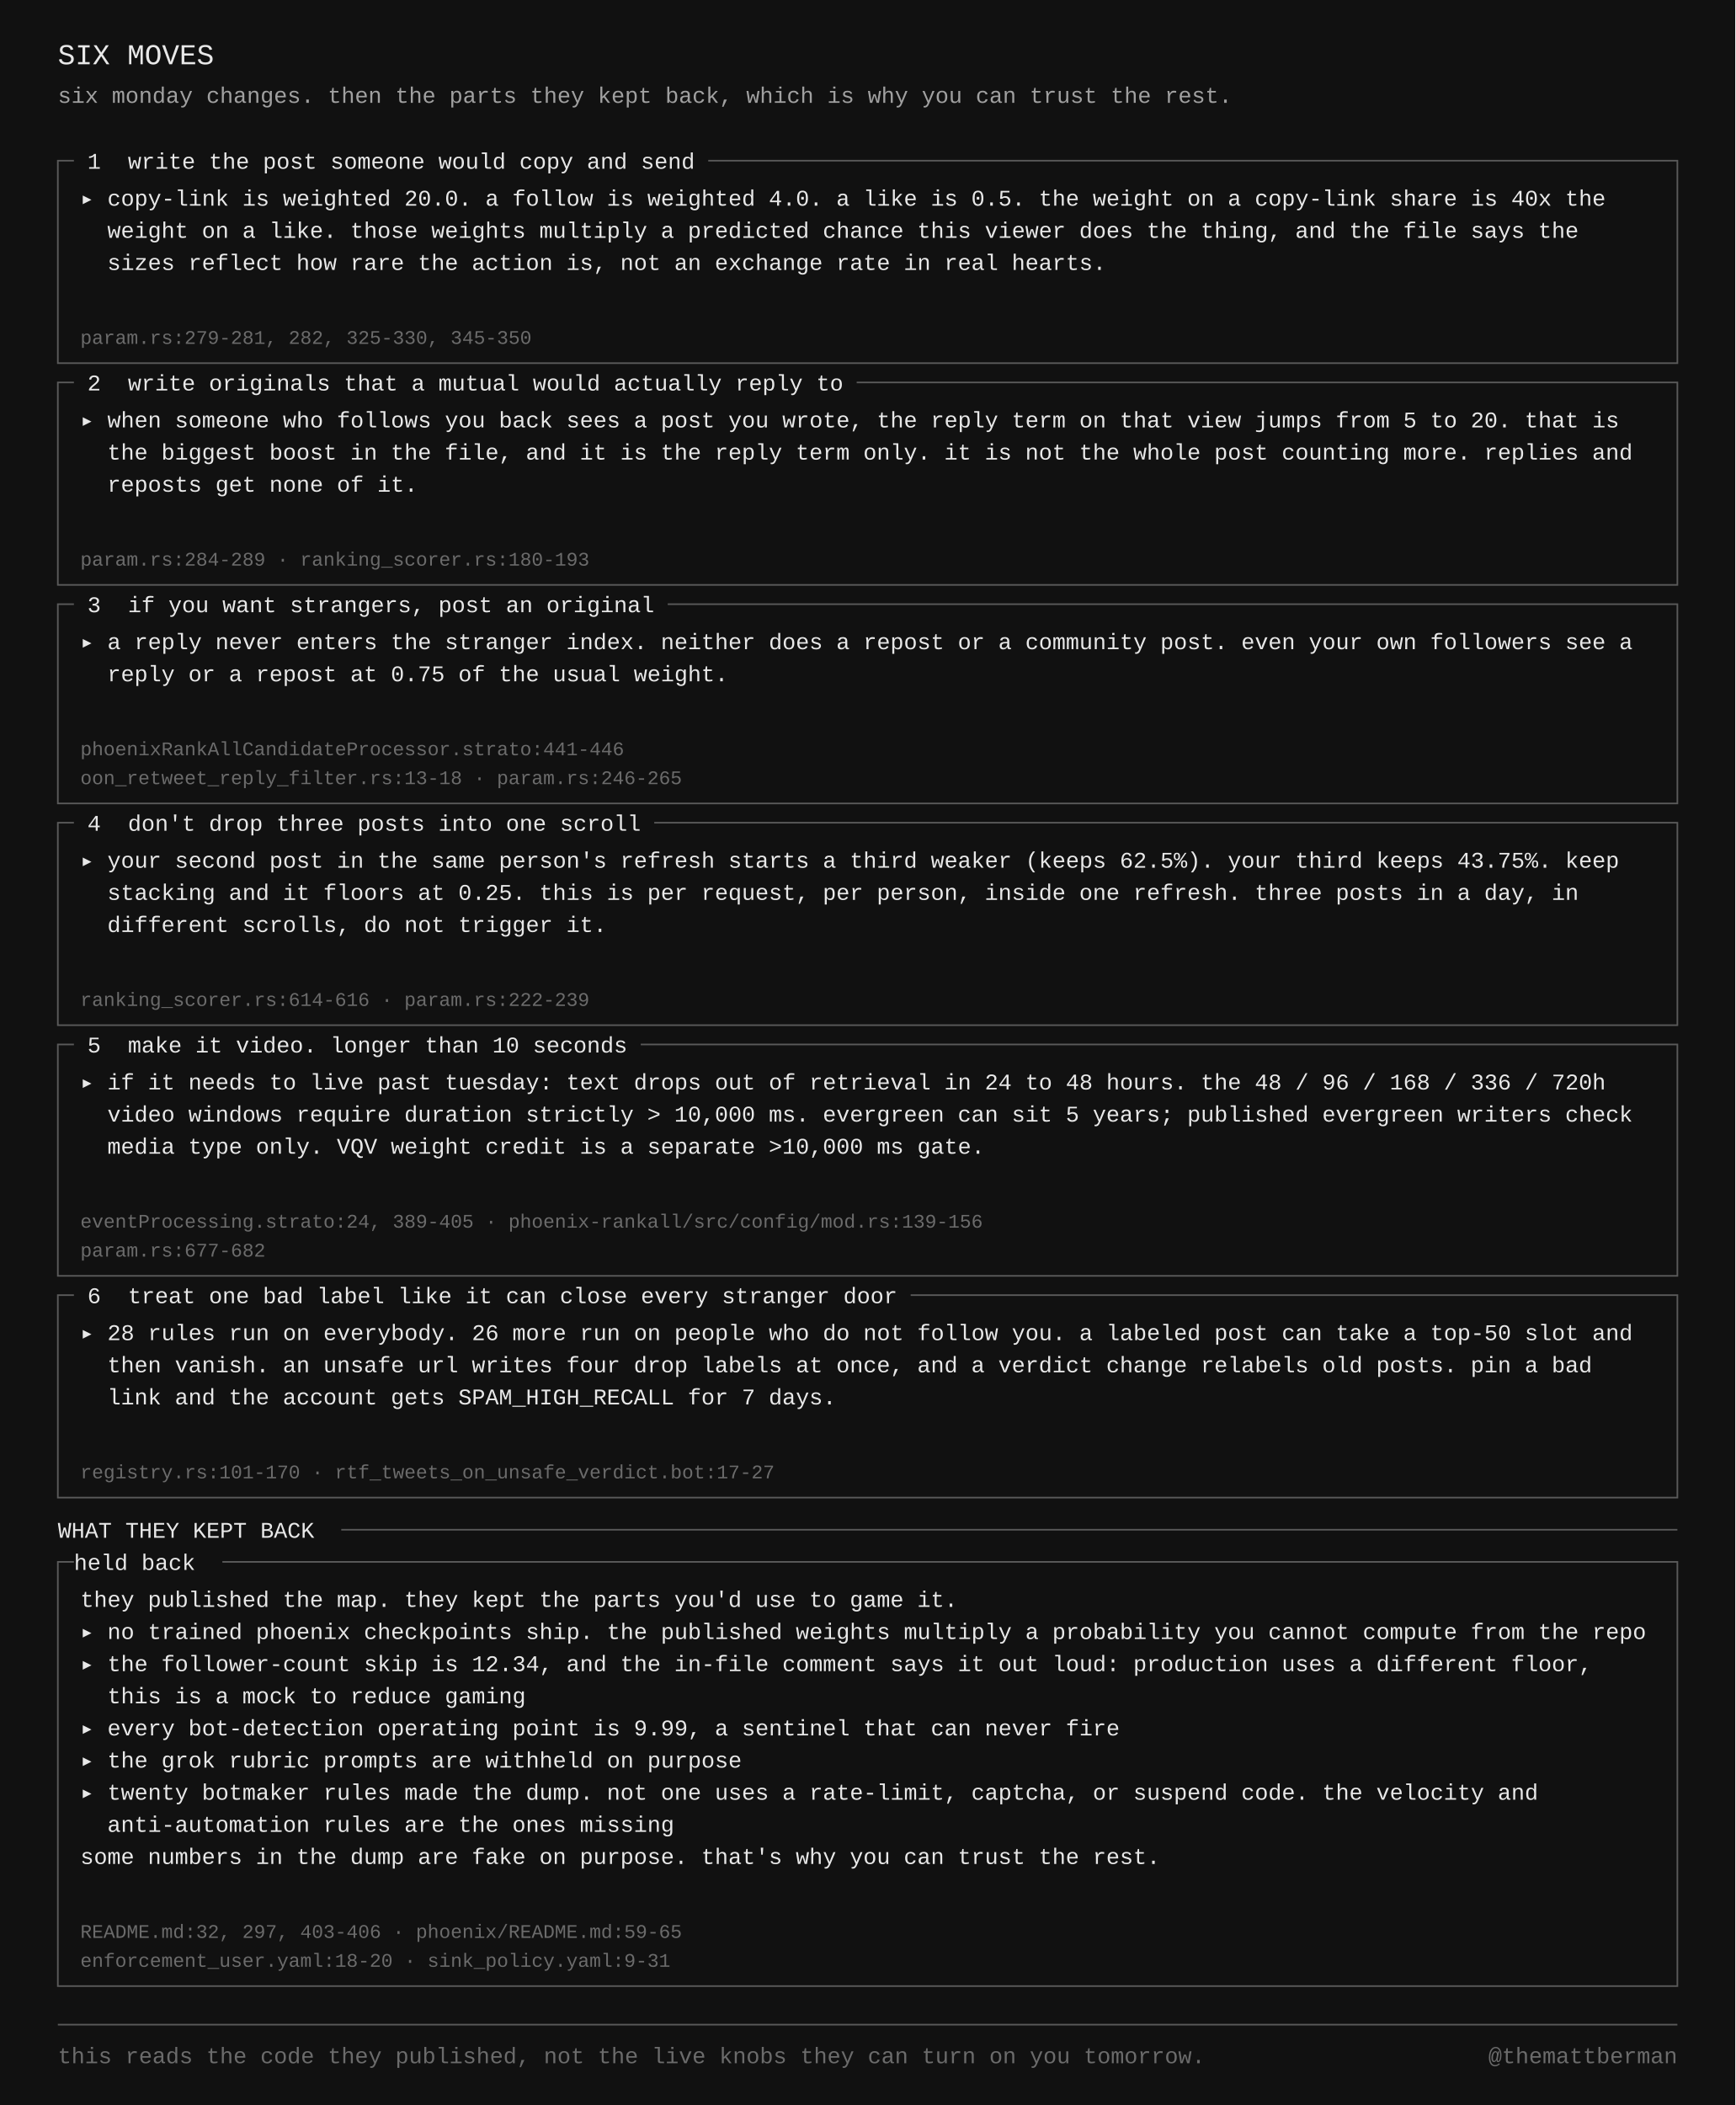
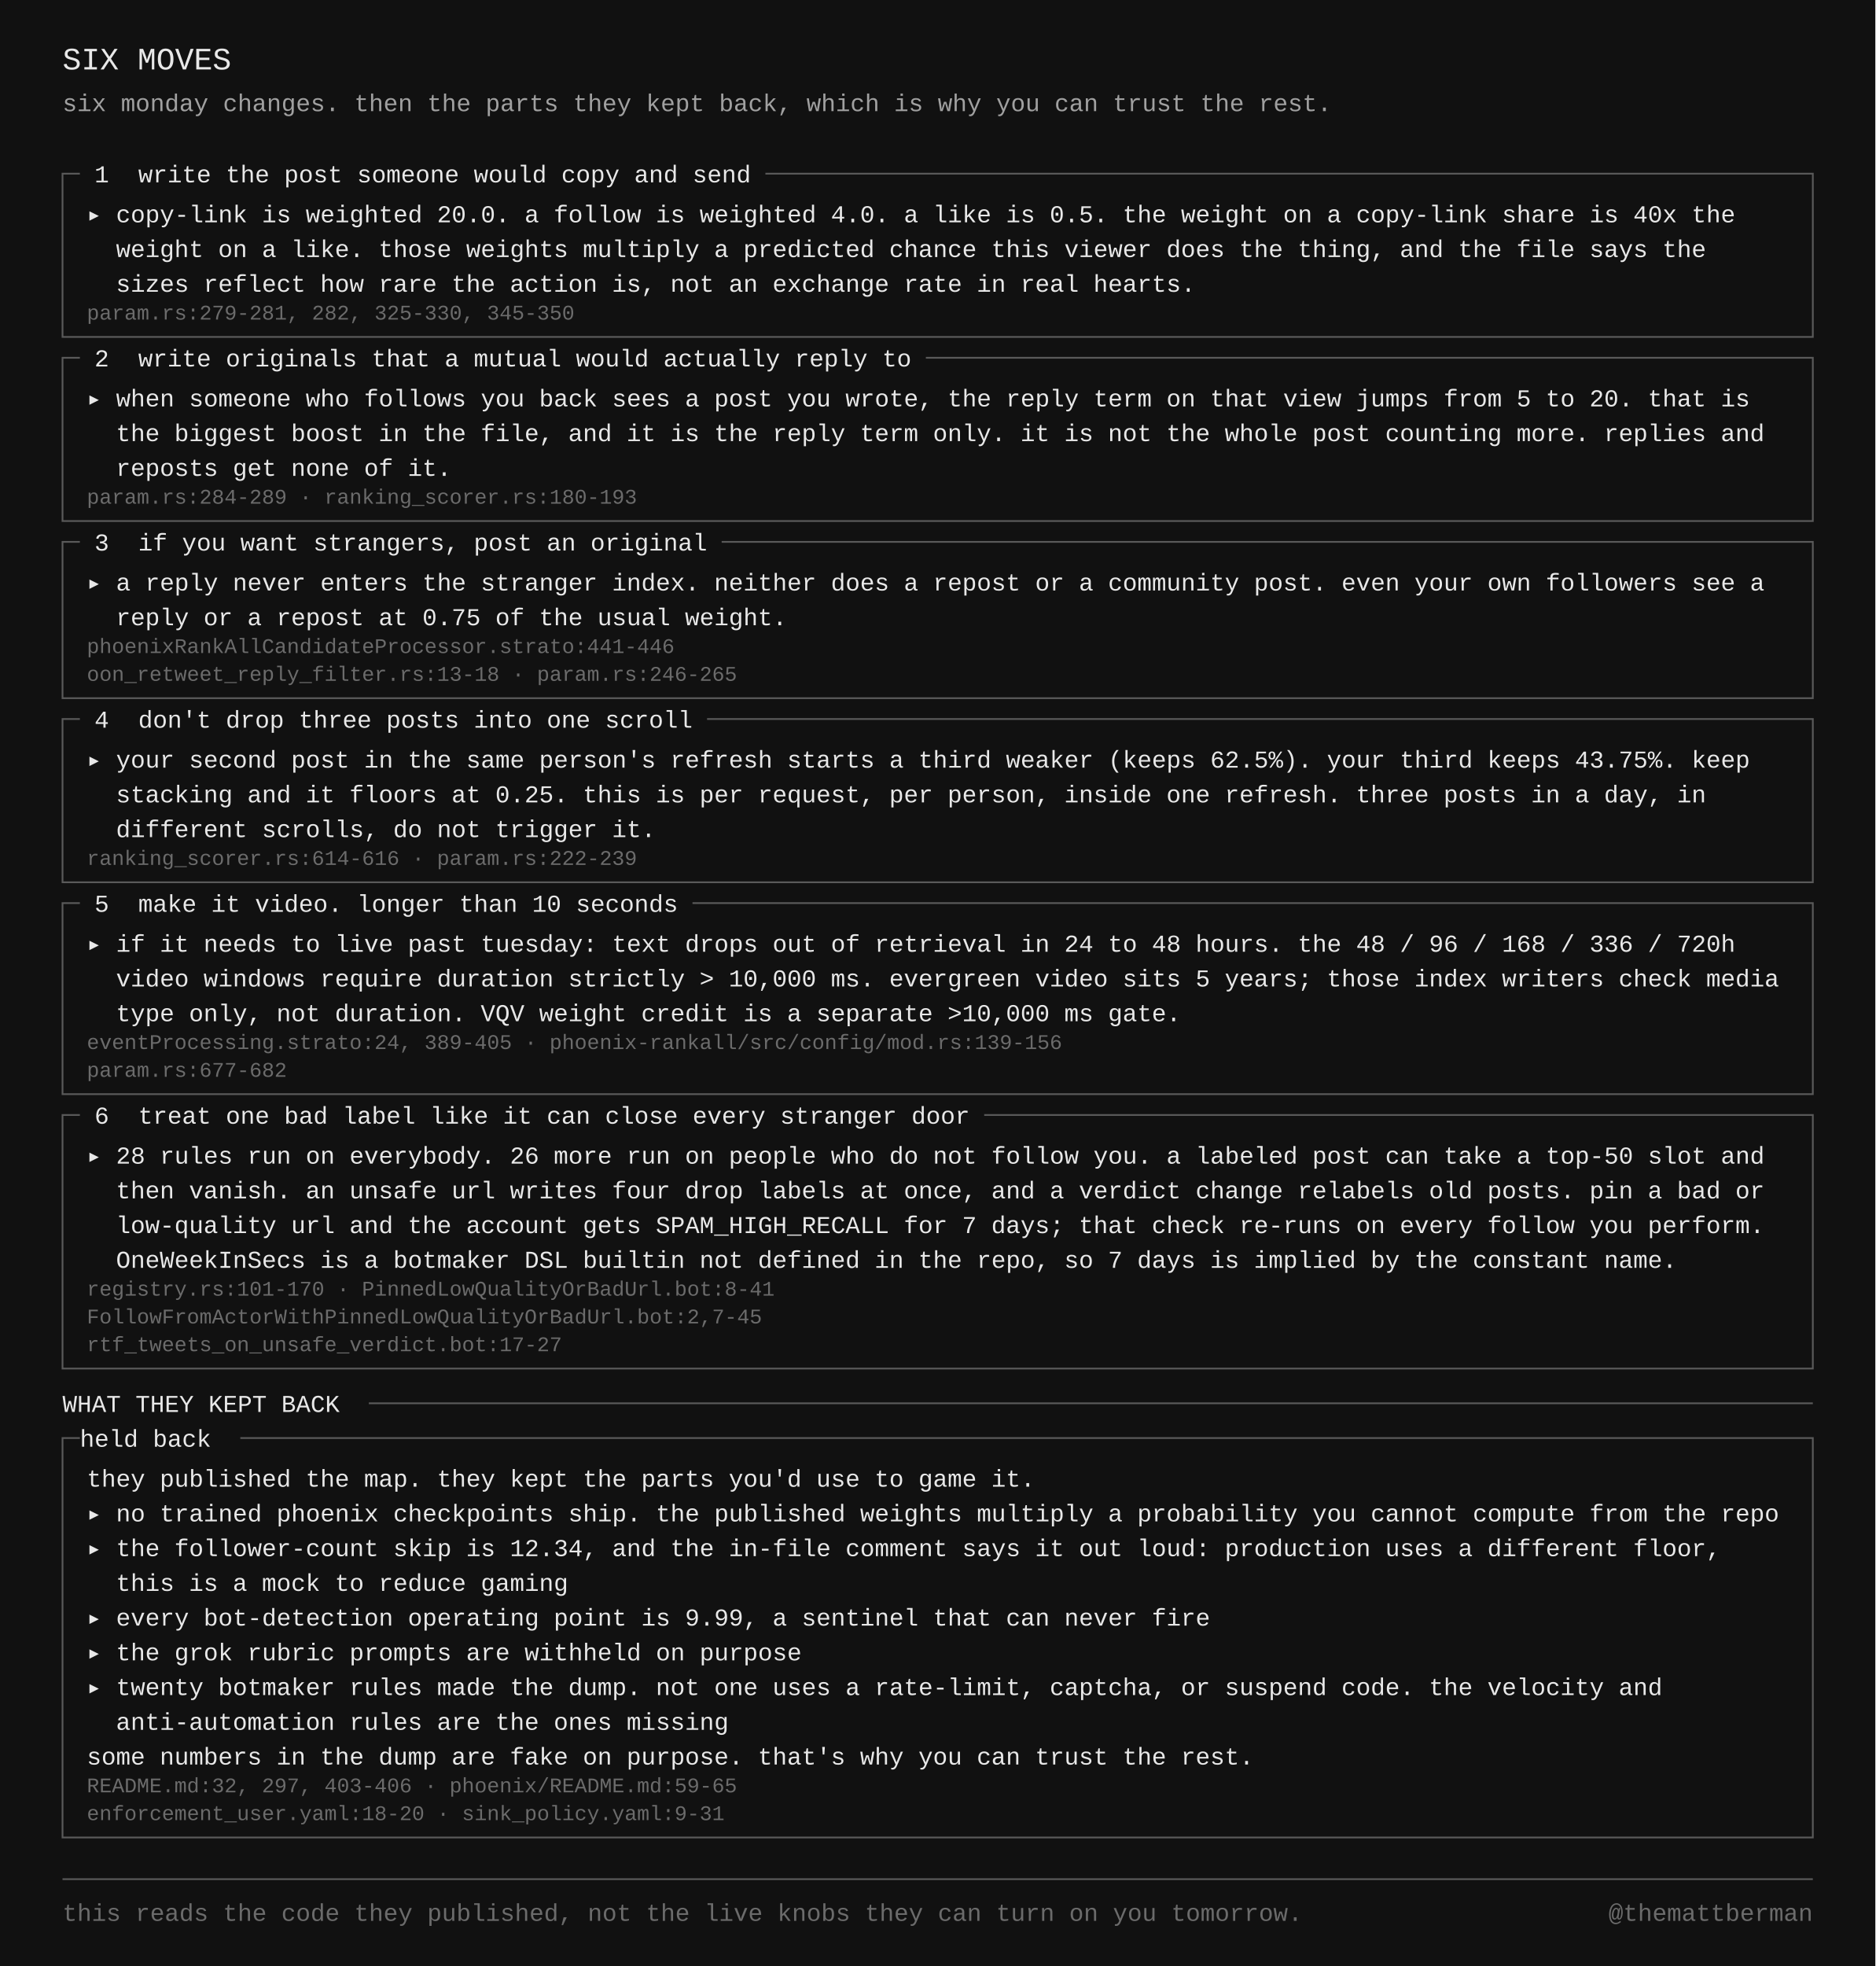
- <svg xmlns="http://www.w3.org/2000/svg" width="1080" height="1310" viewBox="0 0 1080 1310">
-   <rect width="1080" height="1310" fill="#111111" />
+ <svg xmlns="http://www.w3.org/2000/svg" width="1080" height="1132" viewBox="0 0 1080 1132">
+   <rect width="1080" height="1132" fill="#111111" />
  <text x="36" y="40" font-family="Menlo, Monaco, 'SF Mono', SFMono-Regular, Consolas, 'Liberation Mono', monospace" font-size="18" font-weight="400" fill="#e8e8e8" text-anchor="start">SIX MOVES</text>
  <text x="36" y="64" font-family="Menlo, Monaco, 'SF Mono', SFMono-Regular, Consolas, 'Liberation Mono', monospace" font-size="14" font-weight="400" fill="#a0a0a0" text-anchor="start">six monday changes. then the parts they kept back, which is why you can trust the rest.</text>
-   <rect x="36" y="100" width="1008" height="126" fill="none" stroke="#5a5a5a" stroke-width="1" />
+   <rect x="36" y="100" width="1008" height="94" fill="none" stroke="#5a5a5a" stroke-width="1" />
  <rect x="46" y="91" width="394.8" height="18" fill="#111111" />
  <text x="46" y="105" font-family="Menlo, Monaco, 'SF Mono', SFMono-Regular, Consolas, 'Liberation Mono', monospace" font-size="14" font-weight="400" fill="#e8e8e8" text-anchor="start" xml:space="preserve"> 1  write the post someone would copy and send </text>
  <text x="50" y="128" font-family="Menlo, Monaco, 'SF Mono', SFMono-Regular, Consolas, 'Liberation Mono', monospace" font-size="14" font-weight="400" fill="#e8e8e8" text-anchor="start">▸ copy-link is weighted 20.0. a follow is weighted 4.0. a like is 0.5. the weight on a copy-link share is 40x the</text>
  <text x="50" y="148" font-family="Menlo, Monaco, 'SF Mono', SFMono-Regular, Consolas, 'Liberation Mono', monospace" font-size="14" font-weight="400" fill="#e8e8e8" text-anchor="start" xml:space="preserve">  weight on a like. those weights multiply a predicted chance this viewer does the thing, and the file says the</text>
  <text x="50" y="168" font-family="Menlo, Monaco, 'SF Mono', SFMono-Regular, Consolas, 'Liberation Mono', monospace" font-size="14" font-weight="400" fill="#e8e8e8" text-anchor="start" xml:space="preserve">  sizes reflect how rare the action is, not an exchange rate in real hearts.</text>
-   <text x="50" y="214" font-family="Menlo, Monaco, 'SF Mono', SFMono-Regular, Consolas, 'Liberation Mono', monospace" font-size="12" font-weight="400" fill="#6b6b6b" text-anchor="start">param.rs:279-281, 282, 325-330, 345-350</text>
-   <rect x="36" y="238" width="1008" height="126" fill="none" stroke="#5a5a5a" stroke-width="1" />
-   <rect x="46" y="229" width="487.2" height="18" fill="#111111" />
-   <text x="46" y="243" font-family="Menlo, Monaco, 'SF Mono', SFMono-Regular, Consolas, 'Liberation Mono', monospace" font-size="14" font-weight="400" fill="#e8e8e8" text-anchor="start" xml:space="preserve"> 2  write originals that a mutual would actually reply to </text>
-   <text x="50" y="266" font-family="Menlo, Monaco, 'SF Mono', SFMono-Regular, Consolas, 'Liberation Mono', monospace" font-size="14" font-weight="400" fill="#e8e8e8" text-anchor="start">▸ when someone who follows you back sees a post you wrote, the reply term on that view jumps from 5 to 20. that is</text>
-   <text x="50" y="286" font-family="Menlo, Monaco, 'SF Mono', SFMono-Regular, Consolas, 'Liberation Mono', monospace" font-size="14" font-weight="400" fill="#e8e8e8" text-anchor="start" xml:space="preserve">  the biggest boost in the file, and it is the reply term only. it is not the whole post counting more. replies and</text>
-   <text x="50" y="306" font-family="Menlo, Monaco, 'SF Mono', SFMono-Regular, Consolas, 'Liberation Mono', monospace" font-size="14" font-weight="400" fill="#e8e8e8" text-anchor="start" xml:space="preserve">  reposts get none of it.</text>
-   <text x="50" y="352" font-family="Menlo, Monaco, 'SF Mono', SFMono-Regular, Consolas, 'Liberation Mono', monospace" font-size="12" font-weight="400" fill="#6b6b6b" text-anchor="start">param.rs:284-289 · ranking_scorer.rs:180-193</text>
-   <rect x="36" y="376" width="1008" height="124" fill="none" stroke="#5a5a5a" stroke-width="1" />
-   <rect x="46" y="367" width="369.6" height="18" fill="#111111" />
-   <text x="46" y="381" font-family="Menlo, Monaco, 'SF Mono', SFMono-Regular, Consolas, 'Liberation Mono', monospace" font-size="14" font-weight="400" fill="#e8e8e8" text-anchor="start" xml:space="preserve"> 3  if you want strangers, post an original </text>
-   <text x="50" y="404" font-family="Menlo, Monaco, 'SF Mono', SFMono-Regular, Consolas, 'Liberation Mono', monospace" font-size="14" font-weight="400" fill="#e8e8e8" text-anchor="start">▸ a reply never enters the stranger index. neither does a repost or a community post. even your own followers see a</text>
-   <text x="50" y="424" font-family="Menlo, Monaco, 'SF Mono', SFMono-Regular, Consolas, 'Liberation Mono', monospace" font-size="14" font-weight="400" fill="#e8e8e8" text-anchor="start" xml:space="preserve">  reply or a repost at 0.75 of the usual weight.</text>
-   <text x="50" y="470" font-family="Menlo, Monaco, 'SF Mono', SFMono-Regular, Consolas, 'Liberation Mono', monospace" font-size="12" font-weight="400" fill="#6b6b6b" text-anchor="start">phoenixRankAllCandidateProcessor.strato:441-446</text>
-   <text x="50" y="488" font-family="Menlo, Monaco, 'SF Mono', SFMono-Regular, Consolas, 'Liberation Mono', monospace" font-size="12" font-weight="400" fill="#6b6b6b" text-anchor="start">oon_retweet_reply_filter.rs:13-18 · param.rs:246-265</text>
-   <rect x="36" y="512" width="1008" height="126" fill="none" stroke="#5a5a5a" stroke-width="1" />
-   <rect x="46" y="503" width="361.2" height="18" fill="#111111" />
-   <text x="46" y="517" font-family="Menlo, Monaco, 'SF Mono', SFMono-Regular, Consolas, 'Liberation Mono', monospace" font-size="14" font-weight="400" fill="#e8e8e8" text-anchor="start" xml:space="preserve"> 4  don't drop three posts into one scroll </text>
-   <text x="50" y="540" font-family="Menlo, Monaco, 'SF Mono', SFMono-Regular, Consolas, 'Liberation Mono', monospace" font-size="14" font-weight="400" fill="#e8e8e8" text-anchor="start">▸ your second post in the same person's refresh starts a third weaker (keeps 62.5%). your third keeps 43.75%. keep</text>
-   <text x="50" y="560" font-family="Menlo, Monaco, 'SF Mono', SFMono-Regular, Consolas, 'Liberation Mono', monospace" font-size="14" font-weight="400" fill="#e8e8e8" text-anchor="start" xml:space="preserve">  stacking and it floors at 0.25. this is per request, per person, inside one refresh. three posts in a day, in</text>
-   <text x="50" y="580" font-family="Menlo, Monaco, 'SF Mono', SFMono-Regular, Consolas, 'Liberation Mono', monospace" font-size="14" font-weight="400" fill="#e8e8e8" text-anchor="start" xml:space="preserve">  different scrolls, do not trigger it.</text>
-   <text x="50" y="626" font-family="Menlo, Monaco, 'SF Mono', SFMono-Regular, Consolas, 'Liberation Mono', monospace" font-size="12" font-weight="400" fill="#6b6b6b" text-anchor="start">ranking_scorer.rs:614-616 · param.rs:222-239</text>
-   <rect x="36" y="650" width="1008" height="144" fill="none" stroke="#5a5a5a" stroke-width="1" />
-   <rect x="46" y="641" width="352.8" height="18" fill="#111111" />
-   <text x="46" y="655" font-family="Menlo, Monaco, 'SF Mono', SFMono-Regular, Consolas, 'Liberation Mono', monospace" font-size="14" font-weight="400" fill="#e8e8e8" text-anchor="start" xml:space="preserve"> 5  make it video. longer than 10 seconds </text>
-   <text x="50" y="678" font-family="Menlo, Monaco, 'SF Mono', SFMono-Regular, Consolas, 'Liberation Mono', monospace" font-size="14" font-weight="400" fill="#e8e8e8" text-anchor="start">▸ if it needs to live past tuesday: text drops out of retrieval in 24 to 48 hours. the 48 / 96 / 168 / 336 / 720h</text>
-   <text x="50" y="698" font-family="Menlo, Monaco, 'SF Mono', SFMono-Regular, Consolas, 'Liberation Mono', monospace" font-size="14" font-weight="400" fill="#e8e8e8" text-anchor="start" xml:space="preserve">  video windows require duration strictly &gt; 10,000 ms. evergreen can sit 5 years; published evergreen writers check</text>
-   <text x="50" y="718" font-family="Menlo, Monaco, 'SF Mono', SFMono-Regular, Consolas, 'Liberation Mono', monospace" font-size="14" font-weight="400" fill="#e8e8e8" text-anchor="start" xml:space="preserve">  media type only. VQV weight credit is a separate &gt;10,000 ms gate.</text>
-   <text x="50" y="764" font-family="Menlo, Monaco, 'SF Mono', SFMono-Regular, Consolas, 'Liberation Mono', monospace" font-size="12" font-weight="400" fill="#6b6b6b" text-anchor="start">eventProcessing.strato:24, 389-405 · phoenix-rankall/src/config/mod.rs:139-156</text>
-   <text x="50" y="782" font-family="Menlo, Monaco, 'SF Mono', SFMono-Regular, Consolas, 'Liberation Mono', monospace" font-size="12" font-weight="400" fill="#6b6b6b" text-anchor="start">param.rs:677-682</text>
-   <rect x="36" y="806" width="1008" height="126" fill="none" stroke="#5a5a5a" stroke-width="1" />
-   <rect x="46" y="797" width="520.8" height="18" fill="#111111" />
-   <text x="46" y="811" font-family="Menlo, Monaco, 'SF Mono', SFMono-Regular, Consolas, 'Liberation Mono', monospace" font-size="14" font-weight="400" fill="#e8e8e8" text-anchor="start" xml:space="preserve"> 6  treat one bad label like it can close every stranger door </text>
-   <text x="50" y="834" font-family="Menlo, Monaco, 'SF Mono', SFMono-Regular, Consolas, 'Liberation Mono', monospace" font-size="14" font-weight="400" fill="#e8e8e8" text-anchor="start">▸ 28 rules run on everybody. 26 more run on people who do not follow you. a labeled post can take a top-50 slot and</text>
-   <text x="50" y="854" font-family="Menlo, Monaco, 'SF Mono', SFMono-Regular, Consolas, 'Liberation Mono', monospace" font-size="14" font-weight="400" fill="#e8e8e8" text-anchor="start" xml:space="preserve">  then vanish. an unsafe url writes four drop labels at once, and a verdict change relabels old posts. pin a bad</text>
-   <text x="50" y="874" font-family="Menlo, Monaco, 'SF Mono', SFMono-Regular, Consolas, 'Liberation Mono', monospace" font-size="14" font-weight="400" fill="#e8e8e8" text-anchor="start" xml:space="preserve">  link and the account gets SPAM_HIGH_RECALL for 7 days.</text>
-   <text x="50" y="920" font-family="Menlo, Monaco, 'SF Mono', SFMono-Regular, Consolas, 'Liberation Mono', monospace" font-size="12" font-weight="400" fill="#6b6b6b" text-anchor="start">registry.rs:101-170 · rtf_tweets_on_unsafe_verdict.bot:17-27</text>
-   <line x1="36" y1="952" x2="1044" y2="952" stroke="#5a5a5a" stroke-width="1" />
-   <rect x="36" y="943" width="176.4" height="18" fill="#111111" />
-   <text x="36" y="957" font-family="Menlo, Monaco, 'SF Mono', SFMono-Regular, Consolas, 'Liberation Mono', monospace" font-size="14" font-weight="400" fill="#e8e8e8" text-anchor="start"> WHAT THEY KEPT BACK </text>
-   <rect x="36" y="972" width="1008" height="264" fill="none" stroke="#5a5a5a" stroke-width="1" />
-   <rect x="46" y="963" width="92.4" height="18" fill="#111111" />
-   <text x="46" y="977" font-family="Menlo, Monaco, 'SF Mono', SFMono-Regular, Consolas, 'Liberation Mono', monospace" font-size="14" font-weight="400" fill="#e8e8e8" text-anchor="start"> held back </text>
-   <text x="50" y="1000" font-family="Menlo, Monaco, 'SF Mono', SFMono-Regular, Consolas, 'Liberation Mono', monospace" font-size="14" font-weight="400" fill="#e8e8e8" text-anchor="start">they published the map. they kept the parts you'd use to game it.</text>
-   <text x="50" y="1020" font-family="Menlo, Monaco, 'SF Mono', SFMono-Regular, Consolas, 'Liberation Mono', monospace" font-size="14" font-weight="400" fill="#e8e8e8" text-anchor="start">▸ no trained phoenix checkpoints ship. the published weights multiply a probability you cannot compute from the repo</text>
-   <text x="50" y="1040" font-family="Menlo, Monaco, 'SF Mono', SFMono-Regular, Consolas, 'Liberation Mono', monospace" font-size="14" font-weight="400" fill="#e8e8e8" text-anchor="start">▸ the follower-count skip is 12.34, and the in-file comment says it out loud: production uses a different floor,</text>
-   <text x="50" y="1060" font-family="Menlo, Monaco, 'SF Mono', SFMono-Regular, Consolas, 'Liberation Mono', monospace" font-size="14" font-weight="400" fill="#e8e8e8" text-anchor="start" xml:space="preserve">  this is a mock to reduce gaming</text>
-   <text x="50" y="1080" font-family="Menlo, Monaco, 'SF Mono', SFMono-Regular, Consolas, 'Liberation Mono', monospace" font-size="14" font-weight="400" fill="#e8e8e8" text-anchor="start">▸ every bot-detection operating point is 9.99, a sentinel that can never fire</text>
-   <text x="50" y="1100" font-family="Menlo, Monaco, 'SF Mono', SFMono-Regular, Consolas, 'Liberation Mono', monospace" font-size="14" font-weight="400" fill="#e8e8e8" text-anchor="start">▸ the grok rubric prompts are withheld on purpose</text>
-   <text x="50" y="1120" font-family="Menlo, Monaco, 'SF Mono', SFMono-Regular, Consolas, 'Liberation Mono', monospace" font-size="14" font-weight="400" fill="#e8e8e8" text-anchor="start">▸ twenty botmaker rules made the dump. not one uses a rate-limit, captcha, or suspend code. the velocity and</text>
-   <text x="50" y="1140" font-family="Menlo, Monaco, 'SF Mono', SFMono-Regular, Consolas, 'Liberation Mono', monospace" font-size="14" font-weight="400" fill="#e8e8e8" text-anchor="start" xml:space="preserve">  anti-automation rules are the ones missing</text>
-   <text x="50" y="1160" font-family="Menlo, Monaco, 'SF Mono', SFMono-Regular, Consolas, 'Liberation Mono', monospace" font-size="14" font-weight="400" fill="#e8e8e8" text-anchor="start">some numbers in the dump are fake on purpose. that's why you can trust the rest.</text>
-   <text x="50" y="1206" font-family="Menlo, Monaco, 'SF Mono', SFMono-Regular, Consolas, 'Liberation Mono', monospace" font-size="12" font-weight="400" fill="#6b6b6b" text-anchor="start">README.md:32, 297, 403-406 · phoenix/README.md:59-65</text>
-   <text x="50" y="1224" font-family="Menlo, Monaco, 'SF Mono', SFMono-Regular, Consolas, 'Liberation Mono', monospace" font-size="12" font-weight="400" fill="#6b6b6b" text-anchor="start">enforcement_user.yaml:18-20 · sink_policy.yaml:9-31</text>
-   <line x1="36" y1="1260" x2="1044" y2="1260" stroke="#5a5a5a" stroke-width="1" />
-   <text x="36" y="1284" font-family="Menlo, Monaco, 'SF Mono', SFMono-Regular, Consolas, 'Liberation Mono', monospace" font-size="14" font-weight="400" fill="#6b6b6b" text-anchor="start">this reads the code they published, not the live knobs they can turn on you tomorrow.</text>
-   <text x="1044" y="1284" font-family="Menlo, Monaco, 'SF Mono', SFMono-Regular, Consolas, 'Liberation Mono', monospace" font-size="14" font-weight="400" fill="#6b6b6b" text-anchor="end">@themattberman</text>
+   <text x="50" y="184" font-family="Menlo, Monaco, 'SF Mono', SFMono-Regular, Consolas, 'Liberation Mono', monospace" font-size="12" font-weight="400" fill="#6b6b6b" text-anchor="start">param.rs:279-281, 282, 325-330, 345-350</text>
+   <rect x="36" y="206" width="1008" height="94" fill="none" stroke="#5a5a5a" stroke-width="1" />
+   <rect x="46" y="197" width="487.2" height="18" fill="#111111" />
+   <text x="46" y="211" font-family="Menlo, Monaco, 'SF Mono', SFMono-Regular, Consolas, 'Liberation Mono', monospace" font-size="14" font-weight="400" fill="#e8e8e8" text-anchor="start" xml:space="preserve"> 2  write originals that a mutual would actually reply to </text>
+   <text x="50" y="234" font-family="Menlo, Monaco, 'SF Mono', SFMono-Regular, Consolas, 'Liberation Mono', monospace" font-size="14" font-weight="400" fill="#e8e8e8" text-anchor="start">▸ when someone who follows you back sees a post you wrote, the reply term on that view jumps from 5 to 20. that is</text>
+   <text x="50" y="254" font-family="Menlo, Monaco, 'SF Mono', SFMono-Regular, Consolas, 'Liberation Mono', monospace" font-size="14" font-weight="400" fill="#e8e8e8" text-anchor="start" xml:space="preserve">  the biggest boost in the file, and it is the reply term only. it is not the whole post counting more. replies and</text>
+   <text x="50" y="274" font-family="Menlo, Monaco, 'SF Mono', SFMono-Regular, Consolas, 'Liberation Mono', monospace" font-size="14" font-weight="400" fill="#e8e8e8" text-anchor="start" xml:space="preserve">  reposts get none of it.</text>
+   <text x="50" y="290" font-family="Menlo, Monaco, 'SF Mono', SFMono-Regular, Consolas, 'Liberation Mono', monospace" font-size="12" font-weight="400" fill="#6b6b6b" text-anchor="start">param.rs:284-289 · ranking_scorer.rs:180-193</text>
+   <rect x="36" y="312" width="1008" height="90" fill="none" stroke="#5a5a5a" stroke-width="1" />
+   <rect x="46" y="303" width="369.6" height="18" fill="#111111" />
+   <text x="46" y="317" font-family="Menlo, Monaco, 'SF Mono', SFMono-Regular, Consolas, 'Liberation Mono', monospace" font-size="14" font-weight="400" fill="#e8e8e8" text-anchor="start" xml:space="preserve"> 3  if you want strangers, post an original </text>
+   <text x="50" y="340" font-family="Menlo, Monaco, 'SF Mono', SFMono-Regular, Consolas, 'Liberation Mono', monospace" font-size="14" font-weight="400" fill="#e8e8e8" text-anchor="start">▸ a reply never enters the stranger index. neither does a repost or a community post. even your own followers see a</text>
+   <text x="50" y="360" font-family="Menlo, Monaco, 'SF Mono', SFMono-Regular, Consolas, 'Liberation Mono', monospace" font-size="14" font-weight="400" fill="#e8e8e8" text-anchor="start" xml:space="preserve">  reply or a repost at 0.75 of the usual weight.</text>
+   <text x="50" y="376" font-family="Menlo, Monaco, 'SF Mono', SFMono-Regular, Consolas, 'Liberation Mono', monospace" font-size="12" font-weight="400" fill="#6b6b6b" text-anchor="start">phoenixRankAllCandidateProcessor.strato:441-446</text>
+   <text x="50" y="392" font-family="Menlo, Monaco, 'SF Mono', SFMono-Regular, Consolas, 'Liberation Mono', monospace" font-size="12" font-weight="400" fill="#6b6b6b" text-anchor="start">oon_retweet_reply_filter.rs:13-18 · param.rs:246-265</text>
+   <rect x="36" y="414" width="1008" height="94" fill="none" stroke="#5a5a5a" stroke-width="1" />
+   <rect x="46" y="405" width="361.2" height="18" fill="#111111" />
+   <text x="46" y="419" font-family="Menlo, Monaco, 'SF Mono', SFMono-Regular, Consolas, 'Liberation Mono', monospace" font-size="14" font-weight="400" fill="#e8e8e8" text-anchor="start" xml:space="preserve"> 4  don't drop three posts into one scroll </text>
+   <text x="50" y="442" font-family="Menlo, Monaco, 'SF Mono', SFMono-Regular, Consolas, 'Liberation Mono', monospace" font-size="14" font-weight="400" fill="#e8e8e8" text-anchor="start">▸ your second post in the same person's refresh starts a third weaker (keeps 62.5%). your third keeps 43.75%. keep</text>
+   <text x="50" y="462" font-family="Menlo, Monaco, 'SF Mono', SFMono-Regular, Consolas, 'Liberation Mono', monospace" font-size="14" font-weight="400" fill="#e8e8e8" text-anchor="start" xml:space="preserve">  stacking and it floors at 0.25. this is per request, per person, inside one refresh. three posts in a day, in</text>
+   <text x="50" y="482" font-family="Menlo, Monaco, 'SF Mono', SFMono-Regular, Consolas, 'Liberation Mono', monospace" font-size="14" font-weight="400" fill="#e8e8e8" text-anchor="start" xml:space="preserve">  different scrolls, do not trigger it.</text>
+   <text x="50" y="498" font-family="Menlo, Monaco, 'SF Mono', SFMono-Regular, Consolas, 'Liberation Mono', monospace" font-size="12" font-weight="400" fill="#6b6b6b" text-anchor="start">ranking_scorer.rs:614-616 · param.rs:222-239</text>
+   <rect x="36" y="520" width="1008" height="110" fill="none" stroke="#5a5a5a" stroke-width="1" />
+   <rect x="46" y="511" width="352.8" height="18" fill="#111111" />
+   <text x="46" y="525" font-family="Menlo, Monaco, 'SF Mono', SFMono-Regular, Consolas, 'Liberation Mono', monospace" font-size="14" font-weight="400" fill="#e8e8e8" text-anchor="start" xml:space="preserve"> 5  make it video. longer than 10 seconds </text>
+   <text x="50" y="548" font-family="Menlo, Monaco, 'SF Mono', SFMono-Regular, Consolas, 'Liberation Mono', monospace" font-size="14" font-weight="400" fill="#e8e8e8" text-anchor="start">▸ if it needs to live past tuesday: text drops out of retrieval in 24 to 48 hours. the 48 / 96 / 168 / 336 / 720h</text>
+   <text x="50" y="568" font-family="Menlo, Monaco, 'SF Mono', SFMono-Regular, Consolas, 'Liberation Mono', monospace" font-size="14" font-weight="400" fill="#e8e8e8" text-anchor="start" xml:space="preserve">  video windows require duration strictly &gt; 10,000 ms. evergreen video sits 5 years; those index writers check media</text>
+   <text x="50" y="588" font-family="Menlo, Monaco, 'SF Mono', SFMono-Regular, Consolas, 'Liberation Mono', monospace" font-size="14" font-weight="400" fill="#e8e8e8" text-anchor="start" xml:space="preserve">  type only, not duration. VQV weight credit is a separate &gt;10,000 ms gate.</text>
+   <text x="50" y="604" font-family="Menlo, Monaco, 'SF Mono', SFMono-Regular, Consolas, 'Liberation Mono', monospace" font-size="12" font-weight="400" fill="#6b6b6b" text-anchor="start">eventProcessing.strato:24, 389-405 · phoenix-rankall/src/config/mod.rs:139-156</text>
+   <text x="50" y="620" font-family="Menlo, Monaco, 'SF Mono', SFMono-Regular, Consolas, 'Liberation Mono', monospace" font-size="12" font-weight="400" fill="#6b6b6b" text-anchor="start">param.rs:677-682</text>
+   <rect x="36" y="642" width="1008" height="146" fill="none" stroke="#5a5a5a" stroke-width="1" />
+   <rect x="46" y="633" width="520.8" height="18" fill="#111111" />
+   <text x="46" y="647" font-family="Menlo, Monaco, 'SF Mono', SFMono-Regular, Consolas, 'Liberation Mono', monospace" font-size="14" font-weight="400" fill="#e8e8e8" text-anchor="start" xml:space="preserve"> 6  treat one bad label like it can close every stranger door </text>
+   <text x="50" y="670" font-family="Menlo, Monaco, 'SF Mono', SFMono-Regular, Consolas, 'Liberation Mono', monospace" font-size="14" font-weight="400" fill="#e8e8e8" text-anchor="start">▸ 28 rules run on everybody. 26 more run on people who do not follow you. a labeled post can take a top-50 slot and</text>
+   <text x="50" y="690" font-family="Menlo, Monaco, 'SF Mono', SFMono-Regular, Consolas, 'Liberation Mono', monospace" font-size="14" font-weight="400" fill="#e8e8e8" text-anchor="start" xml:space="preserve">  then vanish. an unsafe url writes four drop labels at once, and a verdict change relabels old posts. pin a bad or</text>
+   <text x="50" y="710" font-family="Menlo, Monaco, 'SF Mono', SFMono-Regular, Consolas, 'Liberation Mono', monospace" font-size="14" font-weight="400" fill="#e8e8e8" text-anchor="start" xml:space="preserve">  low-quality url and the account gets SPAM_HIGH_RECALL for 7 days; that check re-runs on every follow you perform.</text>
+   <text x="50" y="730" font-family="Menlo, Monaco, 'SF Mono', SFMono-Regular, Consolas, 'Liberation Mono', monospace" font-size="14" font-weight="400" fill="#e8e8e8" text-anchor="start" xml:space="preserve">  OneWeekInSecs is a botmaker DSL builtin not defined in the repo, so 7 days is implied by the constant name.</text>
+   <text x="50" y="746" font-family="Menlo, Monaco, 'SF Mono', SFMono-Regular, Consolas, 'Liberation Mono', monospace" font-size="12" font-weight="400" fill="#6b6b6b" text-anchor="start">registry.rs:101-170 · PinnedLowQualityOrBadUrl.bot:8-41</text>
+   <text x="50" y="762" font-family="Menlo, Monaco, 'SF Mono', SFMono-Regular, Consolas, 'Liberation Mono', monospace" font-size="12" font-weight="400" fill="#6b6b6b" text-anchor="start">FollowFromActorWithPinnedLowQualityOrBadUrl.bot:2,7-45</text>
+   <text x="50" y="778" font-family="Menlo, Monaco, 'SF Mono', SFMono-Regular, Consolas, 'Liberation Mono', monospace" font-size="12" font-weight="400" fill="#6b6b6b" text-anchor="start">rtf_tweets_on_unsafe_verdict.bot:17-27</text>
+   <line x1="36" y1="808" x2="1044" y2="808" stroke="#5a5a5a" stroke-width="1" />
+   <rect x="36" y="799" width="176.4" height="18" fill="#111111" />
+   <text x="36" y="813" font-family="Menlo, Monaco, 'SF Mono', SFMono-Regular, Consolas, 'Liberation Mono', monospace" font-size="14" font-weight="400" fill="#e8e8e8" text-anchor="start"> WHAT THEY KEPT BACK </text>
+   <rect x="36" y="828" width="1008" height="230" fill="none" stroke="#5a5a5a" stroke-width="1" />
+   <rect x="46" y="819" width="92.4" height="18" fill="#111111" />
+   <text x="46" y="833" font-family="Menlo, Monaco, 'SF Mono', SFMono-Regular, Consolas, 'Liberation Mono', monospace" font-size="14" font-weight="400" fill="#e8e8e8" text-anchor="start"> held back </text>
+   <text x="50" y="856" font-family="Menlo, Monaco, 'SF Mono', SFMono-Regular, Consolas, 'Liberation Mono', monospace" font-size="14" font-weight="400" fill="#e8e8e8" text-anchor="start">they published the map. they kept the parts you'd use to game it.</text>
+   <text x="50" y="876" font-family="Menlo, Monaco, 'SF Mono', SFMono-Regular, Consolas, 'Liberation Mono', monospace" font-size="14" font-weight="400" fill="#e8e8e8" text-anchor="start">▸ no trained phoenix checkpoints ship. the published weights multiply a probability you cannot compute from the repo</text>
+   <text x="50" y="896" font-family="Menlo, Monaco, 'SF Mono', SFMono-Regular, Consolas, 'Liberation Mono', monospace" font-size="14" font-weight="400" fill="#e8e8e8" text-anchor="start">▸ the follower-count skip is 12.34, and the in-file comment says it out loud: production uses a different floor,</text>
+   <text x="50" y="916" font-family="Menlo, Monaco, 'SF Mono', SFMono-Regular, Consolas, 'Liberation Mono', monospace" font-size="14" font-weight="400" fill="#e8e8e8" text-anchor="start" xml:space="preserve">  this is a mock to reduce gaming</text>
+   <text x="50" y="936" font-family="Menlo, Monaco, 'SF Mono', SFMono-Regular, Consolas, 'Liberation Mono', monospace" font-size="14" font-weight="400" fill="#e8e8e8" text-anchor="start">▸ every bot-detection operating point is 9.99, a sentinel that can never fire</text>
+   <text x="50" y="956" font-family="Menlo, Monaco, 'SF Mono', SFMono-Regular, Consolas, 'Liberation Mono', monospace" font-size="14" font-weight="400" fill="#e8e8e8" text-anchor="start">▸ the grok rubric prompts are withheld on purpose</text>
+   <text x="50" y="976" font-family="Menlo, Monaco, 'SF Mono', SFMono-Regular, Consolas, 'Liberation Mono', monospace" font-size="14" font-weight="400" fill="#e8e8e8" text-anchor="start">▸ twenty botmaker rules made the dump. not one uses a rate-limit, captcha, or suspend code. the velocity and</text>
+   <text x="50" y="996" font-family="Menlo, Monaco, 'SF Mono', SFMono-Regular, Consolas, 'Liberation Mono', monospace" font-size="14" font-weight="400" fill="#e8e8e8" text-anchor="start" xml:space="preserve">  anti-automation rules are the ones missing</text>
+   <text x="50" y="1016" font-family="Menlo, Monaco, 'SF Mono', SFMono-Regular, Consolas, 'Liberation Mono', monospace" font-size="14" font-weight="400" fill="#e8e8e8" text-anchor="start">some numbers in the dump are fake on purpose. that's why you can trust the rest.</text>
+   <text x="50" y="1032" font-family="Menlo, Monaco, 'SF Mono', SFMono-Regular, Consolas, 'Liberation Mono', monospace" font-size="12" font-weight="400" fill="#6b6b6b" text-anchor="start">README.md:32, 297, 403-406 · phoenix/README.md:59-65</text>
+   <text x="50" y="1048" font-family="Menlo, Monaco, 'SF Mono', SFMono-Regular, Consolas, 'Liberation Mono', monospace" font-size="12" font-weight="400" fill="#6b6b6b" text-anchor="start">enforcement_user.yaml:18-20 · sink_policy.yaml:9-31</text>
+   <line x1="36" y1="1082" x2="1044" y2="1082" stroke="#5a5a5a" stroke-width="1" />
+   <text x="36" y="1106" font-family="Menlo, Monaco, 'SF Mono', SFMono-Regular, Consolas, 'Liberation Mono', monospace" font-size="14" font-weight="400" fill="#6b6b6b" text-anchor="start">this reads the code they published, not the live knobs they can turn on you tomorrow.</text>
+   <text x="1044" y="1106" font-family="Menlo, Monaco, 'SF Mono', SFMono-Regular, Consolas, 'Liberation Mono', monospace" font-size="14" font-weight="400" fill="#6b6b6b" text-anchor="end">@themattberman</text>
</svg>
